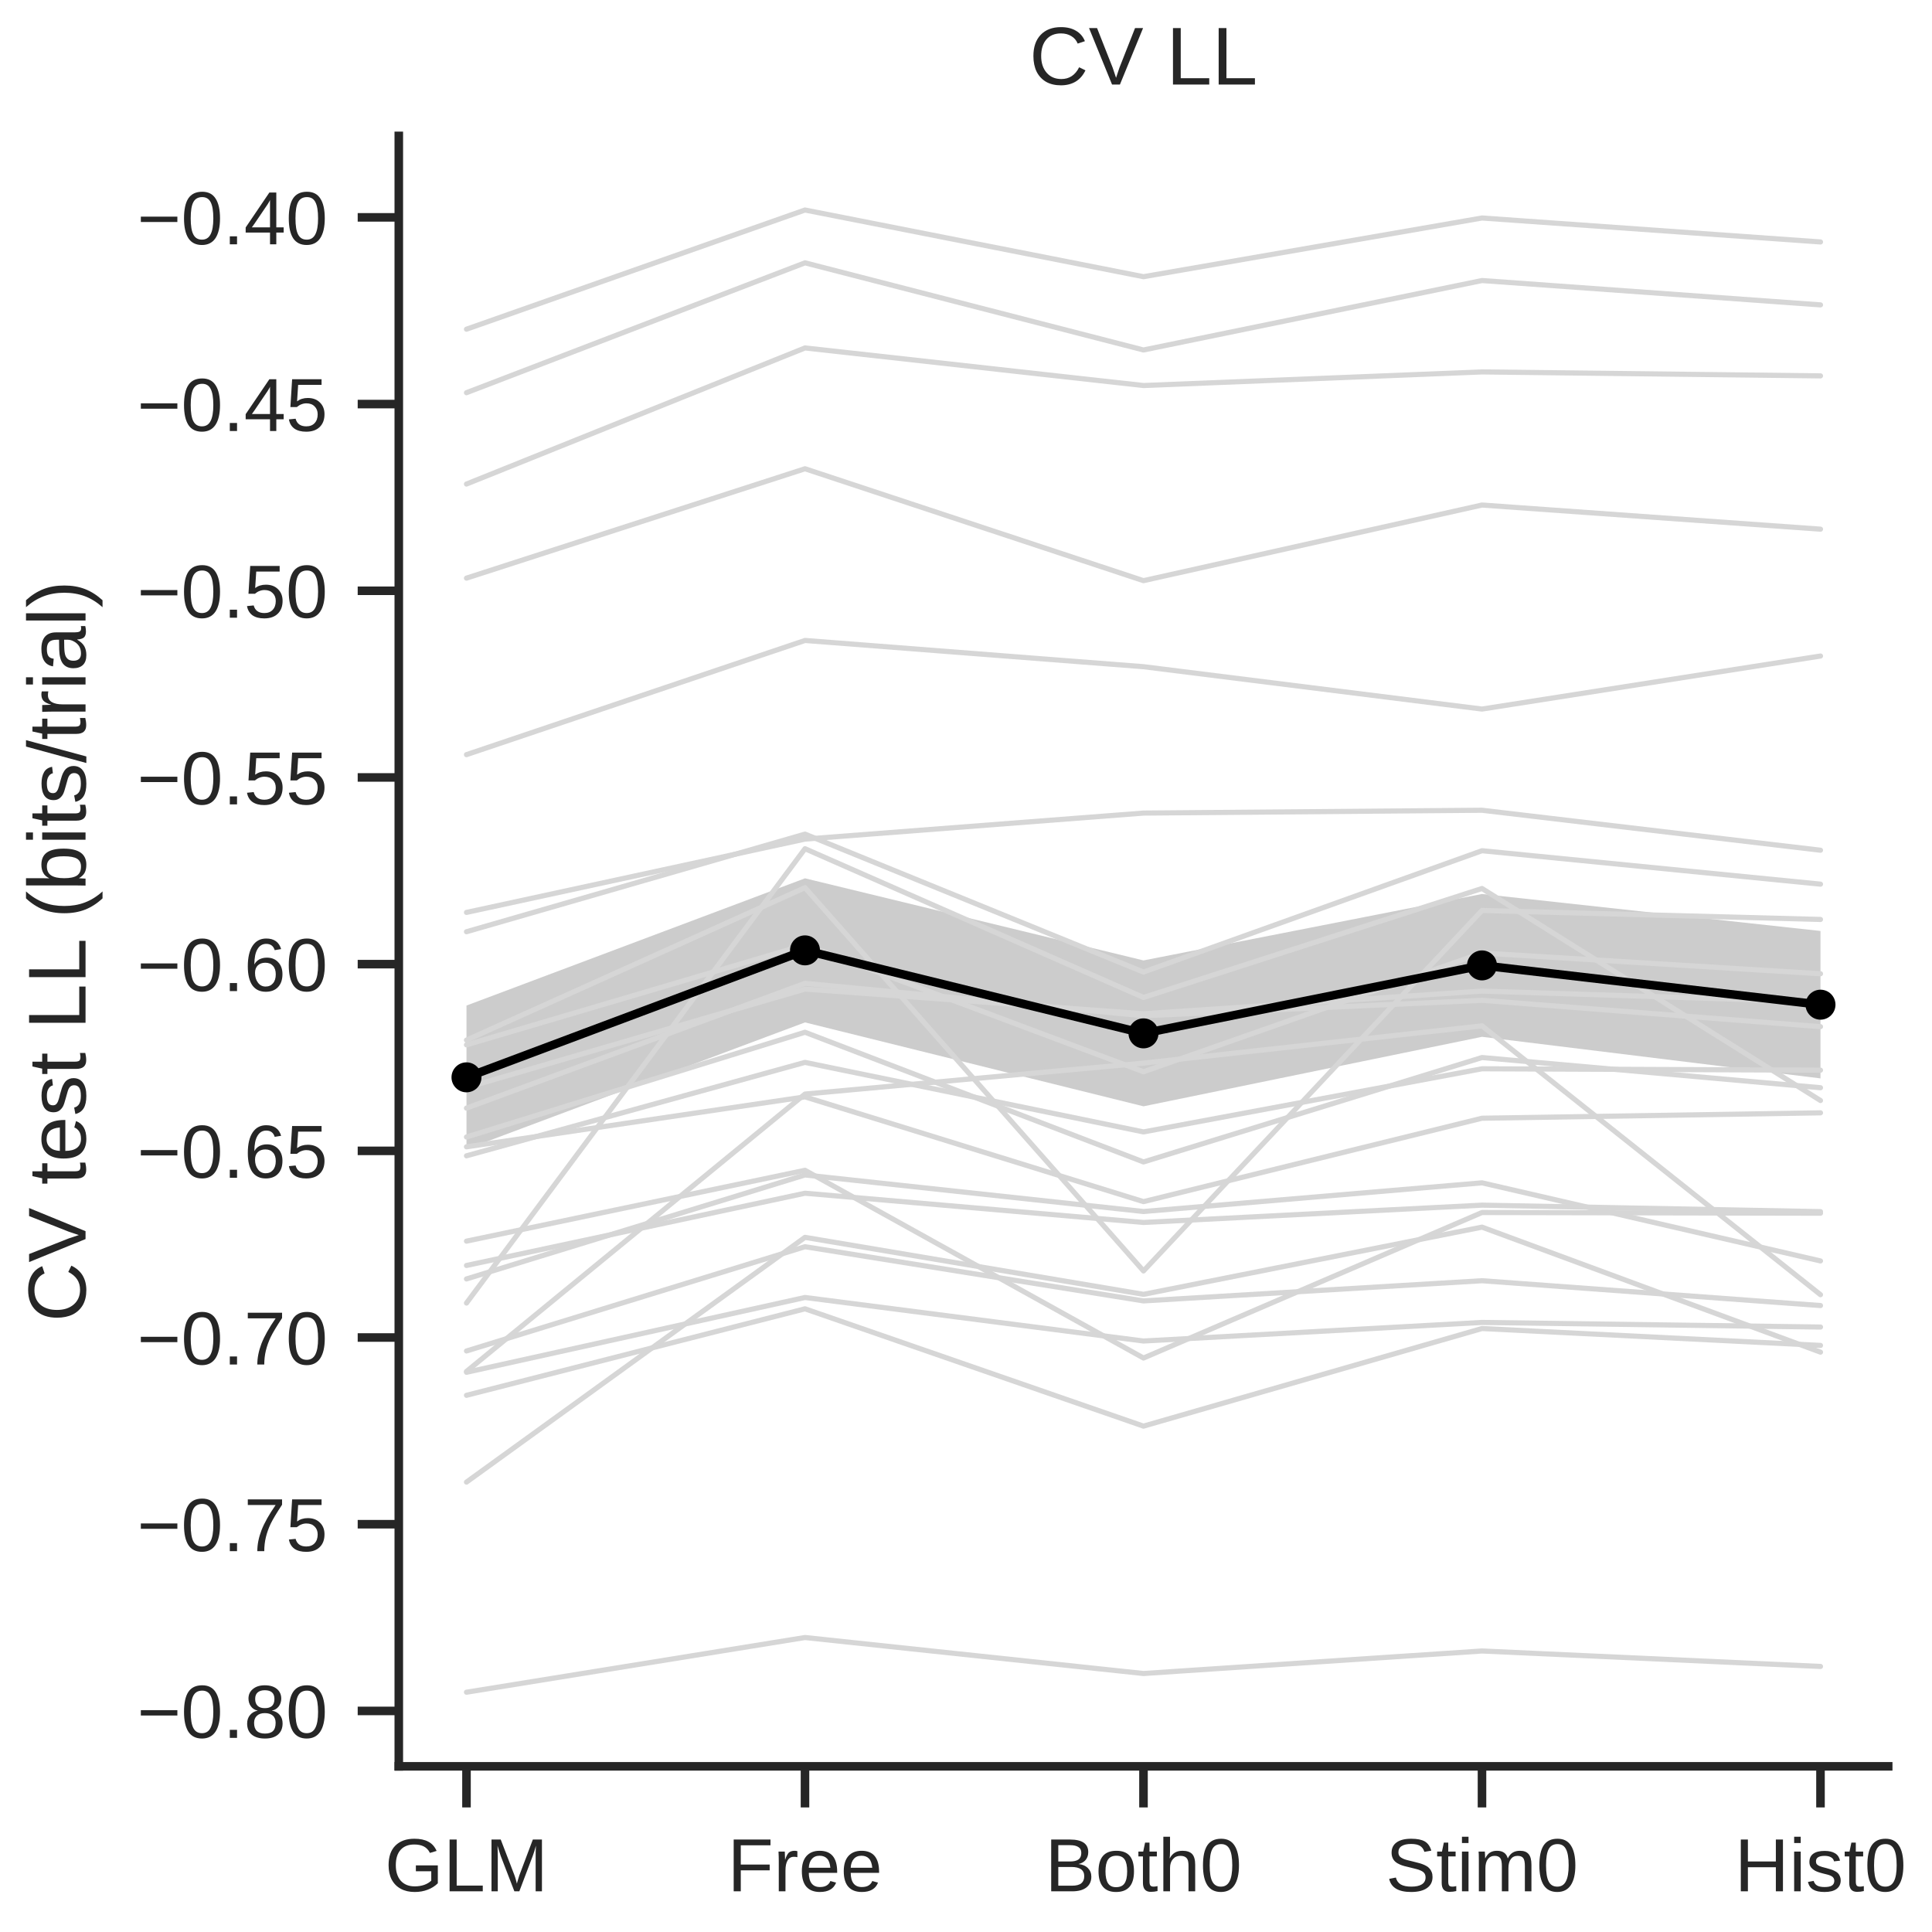
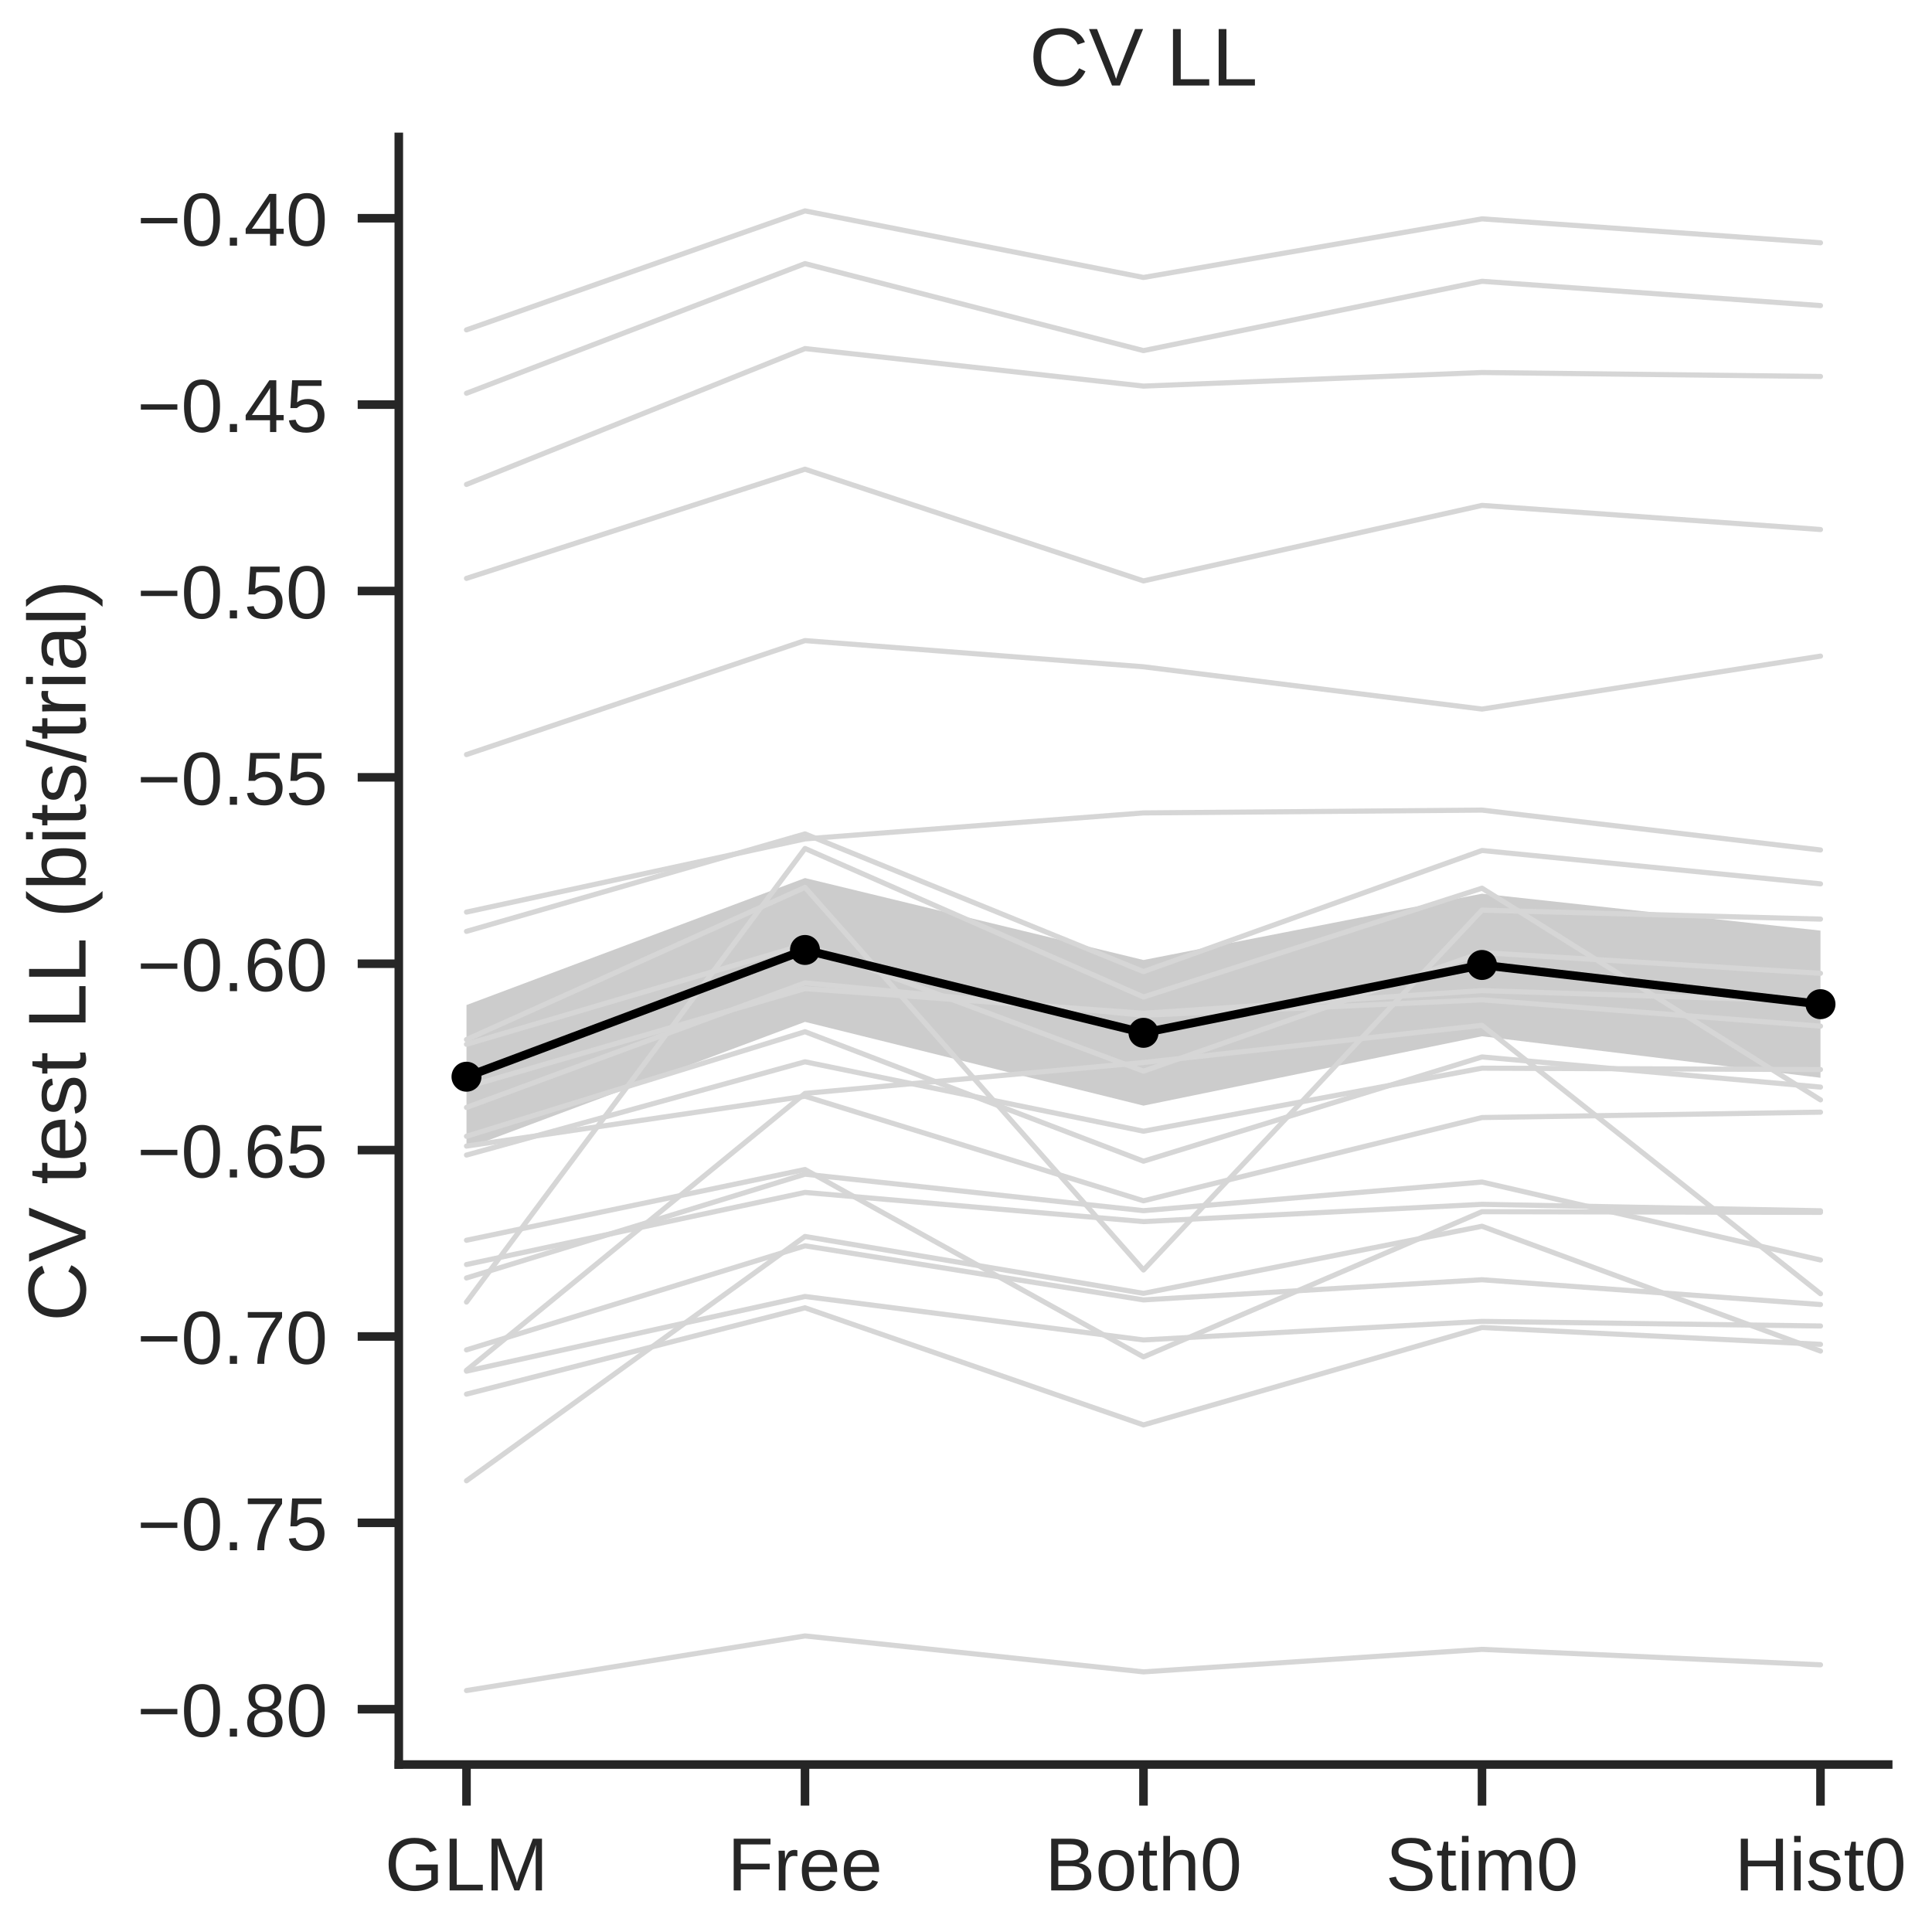
<svg xmlns="http://www.w3.org/2000/svg" xmlns:xlink="http://www.w3.org/1999/xlink" width="225.638pt" height="225.638pt" viewBox="0 0 225.638 225.638" version="1.1">
  <defs>
    <style type="text/css">*{stroke-linejoin: round; stroke-linecap: butt}</style>
  </defs>
  <g id="figure_1">
    <g id="patch_1">
      <path d="M 0 225.638  L 225.638 225.638  L 225.638 0  L 0 0  z " style="fill: #ffffff" />
    </g>
    <g id="axes_1">
      <g id="patch_2">
-         <path d="M 46.575 206.29  L 220.522 206.29  L 220.522 15.872  L 46.575 15.872  z " style="fill: #ffffff" />
+         <path d="M 46.575 206.079  L 220.522 206.079  L 220.522 15.989  L 46.575 15.989  z " style="fill: #ffffff" />
      </g>
      <g id="matplotlib.axis_1">
        <g id="xtick_1">
          <g id="line2d_1">
            <defs>
-               <path id="mcd54f793e4" d="M 0 0  L 0 4.8  " style="stroke: #262626" />
+               <path id="me5ac1410ad" d="M 0 0  L 0 4.8  " style="stroke: #262626" />
            </defs>
            <g>
-               <use xlink:href="#mcd54f793e4" x="54.481" y="206.29" style="fill: #262626; stroke: #262626" />
+               <use xlink:href="#me5ac1410ad" x="54.482" y="206.079" style="fill: #262626; stroke: #262626" />
            </g>
          </g>
          <g id="text_1">
-             <text style="font-size: 8.8px; font-family: 'Arial', 'DejaVu Sans', 'Liberation Sans', 'Bitstream Vera Sans', sans-serif; text-anchor: middle; fill: #262626" x="54.481" y="220.889" transform="rotate(-0 54.4813 220.8886)">GLM</text>
+             <text style="font-size: 8.8px; font-family: 'Arial', 'DejaVu Sans', 'Liberation Sans', 'Bitstream Vera Sans', sans-serif; text-anchor: middle; fill: #262626" x="54.482" y="220.786" transform="rotate(-0 54.48183 220.7856)">GLM</text>
          </g>
        </g>
        <g id="xtick_2">
          <g id="line2d_2">
            <g>
-               <use xlink:href="#mcd54f793e4" x="94.015" y="206.29" style="fill: #262626; stroke: #262626" />
+               <use xlink:href="#me5ac1410ad" x="94.015" y="206.079" style="fill: #262626; stroke: #262626" />
            </g>
          </g>
          <g id="text_2">
-             <text style="font-size: 8.8px; font-family: 'Arial', 'DejaVu Sans', 'Liberation Sans', 'Bitstream Vera Sans', sans-serif; text-anchor: middle; fill: #262626" x="94.015" y="220.889" transform="rotate(-0 94.01471 220.8886)">Free</text>
+             <text style="font-size: 8.8px; font-family: 'Arial', 'DejaVu Sans', 'Liberation Sans', 'Bitstream Vera Sans', sans-serif; text-anchor: middle; fill: #262626" x="94.015" y="220.786" transform="rotate(-0 94.01511 220.7856)">Free</text>
          </g>
        </g>
        <g id="xtick_3">
          <g id="line2d_3">
            <g>
-               <use xlink:href="#mcd54f793e4" x="133.548" y="206.29" style="fill: #262626; stroke: #262626" />
+               <use xlink:href="#me5ac1410ad" x="133.548" y="206.079" style="fill: #262626; stroke: #262626" />
            </g>
          </g>
          <g id="text_3">
-             <text style="font-size: 8.8px; font-family: 'Arial', 'DejaVu Sans', 'Liberation Sans', 'Bitstream Vera Sans', sans-serif; text-anchor: middle; fill: #262626" x="133.548" y="220.889" transform="rotate(-0 133.5481 220.8886)">Both0</text>
+             <text style="font-size: 8.8px; font-family: 'Arial', 'DejaVu Sans', 'Liberation Sans', 'Bitstream Vera Sans', sans-serif; text-anchor: middle; fill: #262626" x="133.548" y="220.786" transform="rotate(-0 133.5484 220.7856)">Both0</text>
          </g>
        </g>
        <g id="xtick_4">
          <g id="line2d_4">
            <g>
-               <use xlink:href="#mcd54f793e4" x="173.082" y="206.29" style="fill: #262626; stroke: #262626" />
+               <use xlink:href="#me5ac1410ad" x="173.082" y="206.079" style="fill: #262626; stroke: #262626" />
            </g>
          </g>
          <g id="text_4">
-             <text style="font-size: 8.8px; font-family: 'Arial', 'DejaVu Sans', 'Liberation Sans', 'Bitstream Vera Sans', sans-serif; text-anchor: middle; fill: #262626" x="173.082" y="220.889" transform="rotate(-0 173.0815 220.8886)">Stim0</text>
+             <text style="font-size: 8.8px; font-family: 'Arial', 'DejaVu Sans', 'Liberation Sans', 'Bitstream Vera Sans', sans-serif; text-anchor: middle; fill: #262626" x="173.082" y="220.786" transform="rotate(-0 173.0817 220.7856)">Stim0</text>
          </g>
        </g>
        <g id="xtick_5">
          <g id="line2d_5">
            <g>
-               <use xlink:href="#mcd54f793e4" x="212.615" y="206.29" style="fill: #262626; stroke: #262626" />
+               <use xlink:href="#me5ac1410ad" x="212.615" y="206.079" style="fill: #262626; stroke: #262626" />
            </g>
          </g>
          <g id="text_5">
-             <text style="font-size: 8.8px; font-family: 'Arial', 'DejaVu Sans', 'Liberation Sans', 'Bitstream Vera Sans', sans-serif; text-anchor: middle; fill: #262626" x="212.615" y="220.889" transform="rotate(-0 212.6149 220.8886)">Hist0</text>
+             <text style="font-size: 8.8px; font-family: 'Arial', 'DejaVu Sans', 'Liberation Sans', 'Bitstream Vera Sans', sans-serif; text-anchor: middle; fill: #262626" x="212.615" y="220.786" transform="rotate(-0 212.6149 220.7856)">Hist0</text>
          </g>
        </g>
      </g>
      <g id="matplotlib.axis_2">
        <g id="ytick_1">
          <g id="line2d_6">
            <defs>
-               <path id="m8a8a6a40e3" d="M 0 0  L -4.8 0  " style="stroke: #262626" />
+               <path id="m5e3c9bf0fe" d="M 0 0  L -4.8 0  " style="stroke: #262626" />
            </defs>
            <g>
-               <use xlink:href="#m8a8a6a40e3" x="46.575" y="199.817" style="fill: #262626; stroke: #262626" />
+               <use xlink:href="#m5e3c9bf0fe" x="46.575" y="199.617" style="fill: #262626; stroke: #262626" />
            </g>
          </g>
          <g id="text_6">
-             <text style="font-size: 8.8px; font-family: 'Arial', 'DejaVu Sans', 'Liberation Sans', 'Bitstream Vera Sans', sans-serif; text-anchor: end; fill: #262626" x="38.275" y="202.966" transform="rotate(-0 38.27461 202.9662)">−0.80</text>
+             <text style="font-size: 8.8px; font-family: 'Arial', 'DejaVu Sans', 'Liberation Sans', 'Bitstream Vera Sans', sans-serif; text-anchor: end; fill: #262626" x="38.275" y="202.821" transform="rotate(-0 38.27518 202.8205)">−0.80</text>
          </g>
        </g>
        <g id="ytick_2">
          <g id="line2d_7">
            <g>
-               <use xlink:href="#m8a8a6a40e3" x="46.575" y="178.013" style="fill: #262626; stroke: #262626" />
+               <use xlink:href="#m5e3c9bf0fe" x="46.575" y="177.851" style="fill: #262626; stroke: #262626" />
            </g>
          </g>
          <g id="text_7">
-             <text style="font-size: 8.8px; font-family: 'Arial', 'DejaVu Sans', 'Liberation Sans', 'Bitstream Vera Sans', sans-serif; text-anchor: end; fill: #262626" x="38.275" y="181.163" transform="rotate(-0 38.27461 181.1625)">−0.75</text>
+             <text style="font-size: 8.8px; font-family: 'Arial', 'DejaVu Sans', 'Liberation Sans', 'Bitstream Vera Sans', sans-serif; text-anchor: end; fill: #262626" x="38.275" y="181.054" transform="rotate(-0 38.27518 181.0545)">−0.75</text>
          </g>
        </g>
        <g id="ytick_3">
          <g id="line2d_8">
            <g>
-               <use xlink:href="#m8a8a6a40e3" x="46.575" y="156.209" style="fill: #262626; stroke: #262626" />
+               <use xlink:href="#m5e3c9bf0fe" x="46.575" y="156.085" style="fill: #262626; stroke: #262626" />
            </g>
          </g>
          <g id="text_8">
-             <text style="font-size: 8.8px; font-family: 'Arial', 'DejaVu Sans', 'Liberation Sans', 'Bitstream Vera Sans', sans-serif; text-anchor: end; fill: #262626" x="38.275" y="159.359" transform="rotate(-0 38.27461 159.3589)">−0.70</text>
+             <text style="font-size: 8.8px; font-family: 'Arial', 'DejaVu Sans', 'Liberation Sans', 'Bitstream Vera Sans', sans-serif; text-anchor: end; fill: #262626" x="38.275" y="159.288" transform="rotate(-0 38.27518 159.2884)">−0.70</text>
          </g>
        </g>
        <g id="ytick_4">
          <g id="line2d_9">
            <g>
-               <use xlink:href="#m8a8a6a40e3" x="46.575" y="134.406" style="fill: #262626; stroke: #262626" />
+               <use xlink:href="#m5e3c9bf0fe" x="46.575" y="134.319" style="fill: #262626; stroke: #262626" />
            </g>
          </g>
          <g id="text_9">
-             <text style="font-size: 8.8px; font-family: 'Arial', 'DejaVu Sans', 'Liberation Sans', 'Bitstream Vera Sans', sans-serif; text-anchor: end; fill: #262626" x="38.275" y="137.555" transform="rotate(-0 38.27461 137.5553)">−0.65</text>
+             <text style="font-size: 8.8px; font-family: 'Arial', 'DejaVu Sans', 'Liberation Sans', 'Bitstream Vera Sans', sans-serif; text-anchor: end; fill: #262626" x="38.275" y="137.522" transform="rotate(-0 38.27518 137.5224)">−0.65</text>
          </g>
        </g>
        <g id="ytick_5">
          <g id="line2d_10">
            <g>
-               <use xlink:href="#m8a8a6a40e3" x="46.575" y="112.602" style="fill: #262626; stroke: #262626" />
+               <use xlink:href="#m5e3c9bf0fe" x="46.575" y="112.553" style="fill: #262626; stroke: #262626" />
            </g>
          </g>
          <g id="text_10">
-             <text style="font-size: 8.8px; font-family: 'Arial', 'DejaVu Sans', 'Liberation Sans', 'Bitstream Vera Sans', sans-serif; text-anchor: end; fill: #262626" x="38.275" y="115.752" transform="rotate(-0 38.27461 115.7516)">−0.60</text>
+             <text style="font-size: 8.8px; font-family: 'Arial', 'DejaVu Sans', 'Liberation Sans', 'Bitstream Vera Sans', sans-serif; text-anchor: end; fill: #262626" x="38.275" y="115.756" transform="rotate(-0 38.27518 115.7563)">−0.60</text>
          </g>
        </g>
        <g id="ytick_6">
          <g id="line2d_11">
            <g>
-               <use xlink:href="#m8a8a6a40e3" x="46.575" y="90.799" style="fill: #262626; stroke: #262626" />
+               <use xlink:href="#m5e3c9bf0fe" x="46.575" y="90.787" style="fill: #262626; stroke: #262626" />
            </g>
          </g>
          <g id="text_11">
-             <text style="font-size: 8.8px; font-family: 'Arial', 'DejaVu Sans', 'Liberation Sans', 'Bitstream Vera Sans', sans-serif; text-anchor: end; fill: #262626" x="38.275" y="93.948" transform="rotate(-0 38.27461 93.94799)">−0.55</text>
+             <text style="font-size: 8.8px; font-family: 'Arial', 'DejaVu Sans', 'Liberation Sans', 'Bitstream Vera Sans', sans-serif; text-anchor: end; fill: #262626" x="38.275" y="93.99" transform="rotate(-0 38.27518 93.99026)">−0.55</text>
          </g>
        </g>
        <g id="ytick_7">
          <g id="line2d_12">
            <g>
-               <use xlink:href="#m8a8a6a40e3" x="46.575" y="68.995" style="fill: #262626; stroke: #262626" />
+               <use xlink:href="#m5e3c9bf0fe" x="46.575" y="69.021" style="fill: #262626; stroke: #262626" />
            </g>
          </g>
          <g id="text_12">
-             <text style="font-size: 8.8px; font-family: 'Arial', 'DejaVu Sans', 'Liberation Sans', 'Bitstream Vera Sans', sans-serif; text-anchor: end; fill: #262626" x="38.275" y="72.144" transform="rotate(-0 38.27461 72.14435)">−0.50</text>
+             <text style="font-size: 8.8px; font-family: 'Arial', 'DejaVu Sans', 'Liberation Sans', 'Bitstream Vera Sans', sans-serif; text-anchor: end; fill: #262626" x="38.275" y="72.224" transform="rotate(-0 38.27518 72.22421)">−0.50</text>
          </g>
        </g>
        <g id="ytick_8">
          <g id="line2d_13">
            <g>
-               <use xlink:href="#m8a8a6a40e3" x="46.575" y="47.191" style="fill: #262626; stroke: #262626" />
+               <use xlink:href="#m5e3c9bf0fe" x="46.575" y="47.255" style="fill: #262626; stroke: #262626" />
            </g>
          </g>
          <g id="text_13">
-             <text style="font-size: 8.8px; font-family: 'Arial', 'DejaVu Sans', 'Liberation Sans', 'Bitstream Vera Sans', sans-serif; text-anchor: end; fill: #262626" x="38.275" y="50.341" transform="rotate(-0 38.27461 50.34071)">−0.45</text>
+             <text style="font-size: 8.8px; font-family: 'Arial', 'DejaVu Sans', 'Liberation Sans', 'Bitstream Vera Sans', sans-serif; text-anchor: end; fill: #262626" x="38.275" y="50.458" transform="rotate(-0 38.27518 50.45816)">−0.45</text>
          </g>
        </g>
        <g id="ytick_9">
          <g id="line2d_14">
            <g>
-               <use xlink:href="#m8a8a6a40e3" x="46.575" y="25.388" style="fill: #262626; stroke: #262626" />
+               <use xlink:href="#m5e3c9bf0fe" x="46.575" y="25.489" style="fill: #262626; stroke: #262626" />
            </g>
          </g>
          <g id="text_14">
-             <text style="font-size: 8.8px; font-family: 'Arial', 'DejaVu Sans', 'Liberation Sans', 'Bitstream Vera Sans', sans-serif; text-anchor: end; fill: #262626" x="38.275" y="28.537" transform="rotate(-0 38.27461 28.53708)">−0.40</text>
+             <text style="font-size: 8.8px; font-family: 'Arial', 'DejaVu Sans', 'Liberation Sans', 'Bitstream Vera Sans', sans-serif; text-anchor: end; fill: #262626" x="38.275" y="28.692" transform="rotate(-0 38.27518 28.69211)">−0.40</text>
          </g>
        </g>
        <g id="text_15">
-           <text style="font-size: 9.6px; font-family: 'Arial', 'DejaVu Sans', 'Liberation Sans', 'Bitstream Vera Sans', sans-serif; text-anchor: middle; fill: #262626" x="9.989" y="111.081" transform="rotate(-90 9.98874 111.0807)">CV test LL (bits/trial)</text>
+           <text style="font-size: 9.6px; font-family: 'Arial', 'DejaVu Sans', 'Liberation Sans', 'Bitstream Vera Sans', sans-serif; text-anchor: middle; fill: #262626" x="9.989" y="111.034" transform="rotate(-90 9.989303 111.0341)">CV test LL (bits/trial)</text>
        </g>
      </g>
      <g id="FillBetweenPolyCollection_1">
-         <path d="M 54.481 117.437  L 54.481 134.207  L 94.015 119.407  L 133.548 129.207  L 173.082 121.089  L 212.615 125.945  L 212.615 108.728  L 212.615 108.728  L 173.082 104.409  L 133.548 112.167  L 94.015 102.579  L 54.481 117.437  z " clip-path="url(#p34e592b9bc)" style="fill-opacity: 0.2" />
+         <path d="M 54.482 117.379  L 54.482 134.121  L 94.015 119.346  L 133.548 129.129  L 173.082 121.025  L 212.615 125.873  L 212.615 108.686  L 212.615 108.686  L 173.082 104.374  L 133.548 112.119  L 94.015 102.547  L 54.482 117.379  z " clip-path="url(#p752d6f2ebe)" style="fill-opacity: 0.2" />
      </g>
      <g id="line2d_15">
-         <path d="M 54.481 149.367  L 94.015 137.224  L 133.548 141.492  L 173.082 138.143  L 212.615 147.264  " clip-path="url(#p34e592b9bc)" style="fill: none; stroke: #d6d6d6; stroke-width: 0.6; stroke-linecap: round" />
+         <path d="M 54.482 149.254  L 94.015 137.132  L 133.548 141.393  L 173.082 138.05  L 212.615 147.155  " clip-path="url(#p752d6f2ebe)" style="fill: none; stroke: #d6d6d6; stroke-width: 0.6; stroke-linecap: round" />
      </g>
      <g id="line2d_16">
-         <path d="M 54.481 56.53  L 94.015 40.635  L 133.548 45.025  L 173.082 43.436  L 212.615 43.899  " clip-path="url(#p34e592b9bc)" style="fill: none; stroke: #d6d6d6; stroke-width: 0.6; stroke-linecap: round" />
+         <path d="M 54.482 56.578  L 94.015 40.71  L 133.548 45.092  L 173.082 43.506  L 212.615 43.968  " clip-path="url(#p752d6f2ebe)" style="fill: none; stroke: #d6d6d6; stroke-width: 0.6; stroke-linecap: round" />
      </g>
      <g id="line2d_17">
-         <path d="M 54.481 134.987  L 94.015 124.076  L 133.548 132.197  L 173.082 124.823  L 212.615 124.985  " clip-path="url(#p34e592b9bc)" style="fill: none; stroke: #d6d6d6; stroke-width: 0.6; stroke-linecap: round" />
+         <path d="M 54.482 134.9  L 94.015 124.007  L 133.548 132.114  L 173.082 124.752  L 212.615 124.915  " clip-path="url(#p752d6f2ebe)" style="fill: none; stroke: #d6d6d6; stroke-width: 0.6; stroke-linecap: round" />
      </g>
      <g id="line2d_18">
-         <path d="M 54.481 152.183  L 94.015 99.12  L 133.548 116.493  L 173.082 103.768  L 212.615 128.53  " clip-path="url(#p34e592b9bc)" style="fill: none; stroke: #d6d6d6; stroke-width: 0.6; stroke-linecap: round" />
+         <path d="M 54.482 152.066  L 94.015 99.094  L 133.548 116.437  L 173.082 103.734  L 212.615 128.453  " clip-path="url(#p752d6f2ebe)" style="fill: none; stroke: #d6d6d6; stroke-width: 0.6; stroke-linecap: round" />
      </g>
      <g id="line2d_19">
-         <path d="M 54.481 129.419  L 94.015 114.842  L 133.548 118.632  L 173.082 116.826  L 212.615 119.903  " clip-path="url(#p34e592b9bc)" style="fill: none; stroke: #d6d6d6; stroke-width: 0.6; stroke-linecap: round" />
+         <path d="M 54.482 129.34  L 94.015 114.789  L 133.548 118.572  L 173.082 116.769  L 212.615 119.842  " clip-path="url(#p752d6f2ebe)" style="fill: none; stroke: #d6d6d6; stroke-width: 0.6; stroke-linecap: round" />
      </g>
      <g id="line2d_20">
-         <path d="M 54.481 45.863  L 94.015 30.695  L 133.548 40.874  L 173.082 32.764  L 212.615 35.607  " clip-path="url(#p34e592b9bc)" style="fill: none; stroke: #d6d6d6; stroke-width: 0.6; stroke-linecap: round" />
+         <path d="M 54.482 45.929  L 94.015 30.787  L 133.548 40.948  L 173.082 32.852  L 212.615 35.69  " clip-path="url(#p752d6f2ebe)" style="fill: none; stroke: #d6d6d6; stroke-width: 0.6; stroke-linecap: round" />
      </g>
      <g id="line2d_21">
-         <path d="M 54.481 38.447  L 94.015 24.527  L 133.548 32.315  L 173.082 25.46  L 212.615 28.257  " clip-path="url(#p34e592b9bc)" style="fill: none; stroke: #d6d6d6; stroke-width: 0.6; stroke-linecap: round" />
+         <path d="M 54.482 38.526  L 94.015 24.63  L 133.548 32.404  L 173.082 25.561  L 212.615 28.353  " clip-path="url(#p752d6f2ebe)" style="fill: none; stroke: #d6d6d6; stroke-width: 0.6; stroke-linecap: round" />
      </g>
      <g id="line2d_22">
-         <path d="M 54.481 127.02  L 94.015 115.513  L 133.548 118.399  L 173.082 115.749  L 212.615 117.011  " clip-path="url(#p34e592b9bc)" style="fill: none; stroke: #d6d6d6; stroke-width: 0.6; stroke-linecap: round" />
+         <path d="M 54.482 126.946  L 94.015 115.459  L 133.548 118.34  L 173.082 115.695  L 212.615 116.954  " clip-path="url(#p752d6f2ebe)" style="fill: none; stroke: #d6d6d6; stroke-width: 0.6; stroke-linecap: round" />
      </g>
      <g id="line2d_23">
-         <path d="M 54.481 106.561  L 94.015 97.998  L 133.548 94.959  L 173.082 94.629  L 212.615 99.297  " clip-path="url(#p34e592b9bc)" style="fill: none; stroke: #d6d6d6; stroke-width: 0.6; stroke-linecap: round" />
+         <path d="M 54.482 106.523  L 94.015 97.974  L 133.548 94.94  L 173.082 94.611  L 212.615 99.27  " clip-path="url(#p752d6f2ebe)" style="fill: none; stroke: #d6d6d6; stroke-width: 0.6; stroke-linecap: round" />
      </g>
      <g id="line2d_24">
-         <path d="M 54.481 108.817  L 94.015 97.416  L 133.548 113.524  L 173.082 99.355  L 212.615 103.259  " clip-path="url(#p34e592b9bc)" style="fill: none; stroke: #d6d6d6; stroke-width: 0.6; stroke-linecap: round" />
+         <path d="M 54.482 108.774  L 94.015 97.393  L 133.548 113.473  L 173.082 99.328  L 212.615 103.225  " clip-path="url(#p752d6f2ebe)" style="fill: none; stroke: #d6d6d6; stroke-width: 0.6; stroke-linecap: round" />
      </g>
      <g id="line2d_25">
-         <path d="M 54.481 67.52  L 94.015 54.746  L 133.548 67.816  L 173.082 58.983  L 212.615 61.801  " clip-path="url(#p34e592b9bc)" style="fill: none; stroke: #d6d6d6; stroke-width: 0.6; stroke-linecap: round" />
+         <path d="M 54.482 67.548  L 94.015 54.797  L 133.548 67.844  L 173.082 59.026  L 212.615 61.84  " clip-path="url(#p752d6f2ebe)" style="fill: none; stroke: #d6d6d6; stroke-width: 0.6; stroke-linecap: round" />
      </g>
      <g id="line2d_26">
-         <path d="M 54.481 160.271  L 94.015 151.533  L 133.548 156.617  L 173.082 154.448  L 212.615 154.985  " clip-path="url(#p34e592b9bc)" style="fill: none; stroke: #d6d6d6; stroke-width: 0.6; stroke-linecap: round" />
+         <path d="M 54.482 160.139  L 94.015 151.416  L 133.548 156.492  L 173.082 154.327  L 212.615 154.863  " clip-path="url(#p752d6f2ebe)" style="fill: none; stroke: #d6d6d6; stroke-width: 0.6; stroke-linecap: round" />
      </g>
      <g id="line2d_27">
-         <path d="M 54.481 157.781  L 94.015 145.603  L 133.548 151.933  L 173.082 149.575  L 212.615 152.475  " clip-path="url(#p34e592b9bc)" style="fill: none; stroke: #d6d6d6; stroke-width: 0.6; stroke-linecap: round" />
+         <path d="M 54.482 157.654  L 94.015 145.497  L 133.548 151.816  L 173.082 149.462  L 212.615 152.357  " clip-path="url(#p752d6f2ebe)" style="fill: none; stroke: #d6d6d6; stroke-width: 0.6; stroke-linecap: round" />
      </g>
      <g id="line2d_28">
-         <path d="M 54.481 160.168  L 94.015 127.775  L 133.548 124.161  L 173.082 119.81  L 212.615 151.208  " clip-path="url(#p34e592b9bc)" style="fill: none; stroke: #d6d6d6; stroke-width: 0.6; stroke-linecap: round" />
+         <path d="M 54.482 160.037  L 94.015 127.699  L 133.548 124.092  L 173.082 119.748  L 212.615 151.093  " clip-path="url(#p752d6f2ebe)" style="fill: none; stroke: #d6d6d6; stroke-width: 0.6; stroke-linecap: round" />
      </g>
      <g id="line2d_29">
-         <path d="M 54.481 88.135  L 94.015 74.799  L 133.548 77.863  L 173.082 82.811  L 212.615 76.618  " clip-path="url(#p34e592b9bc)" style="fill: none; stroke: #d6d6d6; stroke-width: 0.6; stroke-linecap: round" />
+         <path d="M 54.482 88.128  L 94.015 74.815  L 133.548 77.874  L 173.082 82.813  L 212.615 76.63  " clip-path="url(#p752d6f2ebe)" style="fill: none; stroke: #d6d6d6; stroke-width: 0.6; stroke-linecap: round" />
      </g>
      <g id="line2d_30">
-         <path d="M 54.481 132.791  L 94.015 120.557  L 133.548 135.704  L 173.082 123.509  L 212.615 127.035  " clip-path="url(#p34e592b9bc)" style="fill: none; stroke: #d6d6d6; stroke-width: 0.6; stroke-linecap: round" />
+         <path d="M 54.482 132.707  L 94.015 120.494  L 133.548 135.615  L 173.082 123.441  L 212.615 126.961  " clip-path="url(#p752d6f2ebe)" style="fill: none; stroke: #d6d6d6; stroke-width: 0.6; stroke-linecap: round" />
      </g>
      <g id="line2d_31">
-         <path d="M 54.481 133.938  L 94.015 128.103  L 133.548 140.338  L 173.082 130.597  L 212.615 129.968  " clip-path="url(#p34e592b9bc)" style="fill: none; stroke: #d6d6d6; stroke-width: 0.6; stroke-linecap: round" />
+         <path d="M 54.482 133.852  L 94.015 128.027  L 133.548 140.241  L 173.082 130.517  L 212.615 129.889  " clip-path="url(#p752d6f2ebe)" style="fill: none; stroke: #d6d6d6; stroke-width: 0.6; stroke-linecap: round" />
      </g>
      <g id="line2d_32">
-         <path d="M 54.481 197.634  L 94.015 191.245  L 133.548 195.449  L 173.082 192.818  L 212.615 194.624  " clip-path="url(#p34e592b9bc)" style="fill: none; stroke: #d6d6d6; stroke-width: 0.6; stroke-linecap: round" />
+         <path d="M 54.482 197.439  L 94.015 191.06  L 133.548 195.257  L 173.082 192.63  L 212.615 194.433  " clip-path="url(#p752d6f2ebe)" style="fill: none; stroke: #d6d6d6; stroke-width: 0.6; stroke-linecap: round" />
      </g>
      <g id="line2d_33">
-         <path d="M 54.481 162.959  L 94.015 152.856  L 133.548 166.557  L 173.082 155.158  L 212.615 157.131  " clip-path="url(#p34e592b9bc)" style="fill: none; stroke: #d6d6d6; stroke-width: 0.6; stroke-linecap: round" />
+         <path d="M 54.482 162.823  L 94.015 152.738  L 133.548 166.415  L 173.082 155.036  L 212.615 157.005  " clip-path="url(#p752d6f2ebe)" style="fill: none; stroke: #d6d6d6; stroke-width: 0.6; stroke-linecap: round" />
      </g>
      <g id="line2d_34">
-         <path d="M 54.481 144.953  L 94.015 136.678  L 133.548 158.603  L 173.082 141.611  L 212.615 141.691  " clip-path="url(#p34e592b9bc)" style="fill: none; stroke: #d6d6d6; stroke-width: 0.6; stroke-linecap: round" />
+         <path d="M 54.482 144.848  L 94.015 136.587  L 133.548 158.474  L 173.082 141.512  L 212.615 141.592  " clip-path="url(#p752d6f2ebe)" style="fill: none; stroke: #d6d6d6; stroke-width: 0.6; stroke-linecap: round" />
      </g>
      <g id="line2d_35">
-         <path d="M 54.481 122.027  L 94.015 110.355  L 133.548 125.169  L 173.082 111.3  L 212.615 113.724  " clip-path="url(#p34e592b9bc)" style="fill: none; stroke: #d6d6d6; stroke-width: 0.6; stroke-linecap: round" />
+         <path d="M 54.482 121.962  L 94.015 110.309  L 133.548 125.098  L 173.082 111.253  L 212.615 113.673  " clip-path="url(#p752d6f2ebe)" style="fill: none; stroke: #d6d6d6; stroke-width: 0.6; stroke-linecap: round" />
      </g>
      <g id="line2d_36">
-         <path d="M 54.481 147.794  L 94.015 139.357  L 133.548 142.771  L 173.082 140.749  L 212.615 141.505  " clip-path="url(#p34e592b9bc)" style="fill: none; stroke: #d6d6d6; stroke-width: 0.6; stroke-linecap: round" />
+         <path d="M 54.482 147.684  L 94.015 139.262  L 133.548 142.67  L 173.082 140.652  L 212.615 141.406  " clip-path="url(#p752d6f2ebe)" style="fill: none; stroke: #d6d6d6; stroke-width: 0.6; stroke-linecap: round" />
      </g>
      <g id="line2d_37">
-         <path d="M 54.481 173.094  L 94.015 144.51  L 133.548 151.166  L 173.082 143.316  L 212.615 157.918  " clip-path="url(#p34e592b9bc)" style="fill: none; stroke: #d6d6d6; stroke-width: 0.6; stroke-linecap: round" />
+         <path d="M 54.482 172.94  L 94.015 144.406  L 133.548 151.051  L 173.082 143.214  L 212.615 157.791  " clip-path="url(#p752d6f2ebe)" style="fill: none; stroke: #d6d6d6; stroke-width: 0.6; stroke-linecap: round" />
      </g>
      <g id="line2d_38">
-         <path d="M 54.481 121.474  L 94.015 103.671  L 133.548 148.434  L 173.082 106.334  L 212.615 107.382  " clip-path="url(#p34e592b9bc)" style="fill: none; stroke: #d6d6d6; stroke-width: 0.6; stroke-linecap: round" />
+         <path d="M 54.482 121.409  L 94.015 103.637  L 133.548 148.323  L 173.082 106.295  L 212.615 107.342  " clip-path="url(#p752d6f2ebe)" style="fill: none; stroke: #d6d6d6; stroke-width: 0.6; stroke-linecap: round" />
      </g>
      <g id="line2d_39">
-         <path d="M 54.481 125.822  L 94.015 110.993  L 133.548 120.687  L 173.082 112.749  L 212.615 117.337  " clip-path="url(#p34e592b9bc)" style="fill: none; stroke: #000000; stroke-linecap: round" />
+         <path d="M 54.482 125.75  L 94.015 110.947  L 133.548 120.624  L 173.082 112.699  L 212.615 117.279  " clip-path="url(#p752d6f2ebe)" style="fill: none; stroke: #000000; stroke-linecap: round" />
        <defs>
-           <path id="m5ddb0428b7" d="M 0 1.75  C 0.464 1.75 0.909 1.566 1.237 1.237  C 1.566 0.909 1.75 0.464 1.75 0  C 1.75 -0.464 1.566 -0.909 1.237 -1.237  C 0.909 -1.566 0.464 -1.75 0 -1.75  C -0.464 -1.75 -0.909 -1.566 -1.237 -1.237  C -1.566 -0.909 -1.75 -0.464 -1.75 0  C -1.75 0.464 -1.566 0.909 -1.237 1.237  C -0.909 1.566 -0.464 1.75 0 1.75  z " />
+           <path id="mefd56f8f49" d="M 0 1.75  C 0.464 1.75 0.909 1.566 1.237 1.237  C 1.566 0.909 1.75 0.464 1.75 0  C 1.75 -0.464 1.566 -0.909 1.237 -1.237  C 0.909 -1.566 0.464 -1.75 0 -1.75  C -0.464 -1.75 -0.909 -1.566 -1.237 -1.237  C -1.566 -0.909 -1.75 -0.464 -1.75 0  C -1.75 0.464 -1.566 0.909 -1.237 1.237  C -0.909 1.566 -0.464 1.75 0 1.75  z " />
        </defs>
-         <g clip-path="url(#p34e592b9bc)">
-           <use xlink:href="#m5ddb0428b7" x="54.481" y="125.822" />
-           <use xlink:href="#m5ddb0428b7" x="94.015" y="110.993" />
-           <use xlink:href="#m5ddb0428b7" x="133.548" y="120.687" />
-           <use xlink:href="#m5ddb0428b7" x="173.082" y="112.749" />
-           <use xlink:href="#m5ddb0428b7" x="212.615" y="117.337" />
+         <g clip-path="url(#p752d6f2ebe)">
+           <use xlink:href="#mefd56f8f49" x="54.482" y="125.75" />
+           <use xlink:href="#mefd56f8f49" x="94.015" y="110.947" />
+           <use xlink:href="#mefd56f8f49" x="133.548" y="120.624" />
+           <use xlink:href="#mefd56f8f49" x="173.082" y="112.699" />
+           <use xlink:href="#mefd56f8f49" x="212.615" y="117.279" />
        </g>
      </g>
      <g id="patch_3">
-         <path d="M 46.575 206.29  L 46.575 15.872  " style="fill: none; stroke: #262626; stroke-linejoin: miter; stroke-linecap: square" />
+         <path d="M 46.575 206.079  L 46.575 15.989  " style="fill: none; stroke: #262626; stroke-linejoin: miter; stroke-linecap: square" />
      </g>
      <g id="patch_4">
-         <path d="M 46.575 206.29  L 220.522 206.29  " style="fill: none; stroke: #262626; stroke-linejoin: miter; stroke-linecap: square" />
+         <path d="M 46.575 206.079  L 220.522 206.079  " style="fill: none; stroke: #262626; stroke-linejoin: miter; stroke-linecap: square" />
      </g>
      <g id="text_16">
-         <text style="font-size: 9.6px; font-family: 'Arial', 'DejaVu Sans', 'Liberation Sans', 'Bitstream Vera Sans', sans-serif; text-anchor: middle; fill: #262626" x="133.548" y="9.872" transform="rotate(-0 133.5481 9.87174)">CV LL</text>
+         <text style="font-size: 9.6px; font-family: 'Arial', 'DejaVu Sans', 'Liberation Sans', 'Bitstream Vera Sans', sans-serif; text-anchor: middle; fill: #262626" x="133.548" y="9.989" transform="rotate(-0 133.5484 9.989303)">CV LL</text>
      </g>
    </g>
  </g>
  <defs>
-     <clipPath id="p34e592b9bc">
-       <rect x="46.575" y="15.872" width="173.947" height="190.418" />
+     <clipPath id="p752d6f2ebe">
+       <rect x="46.575" y="15.989" width="173.946" height="190.09" />
    </clipPath>
  </defs>
</svg>
